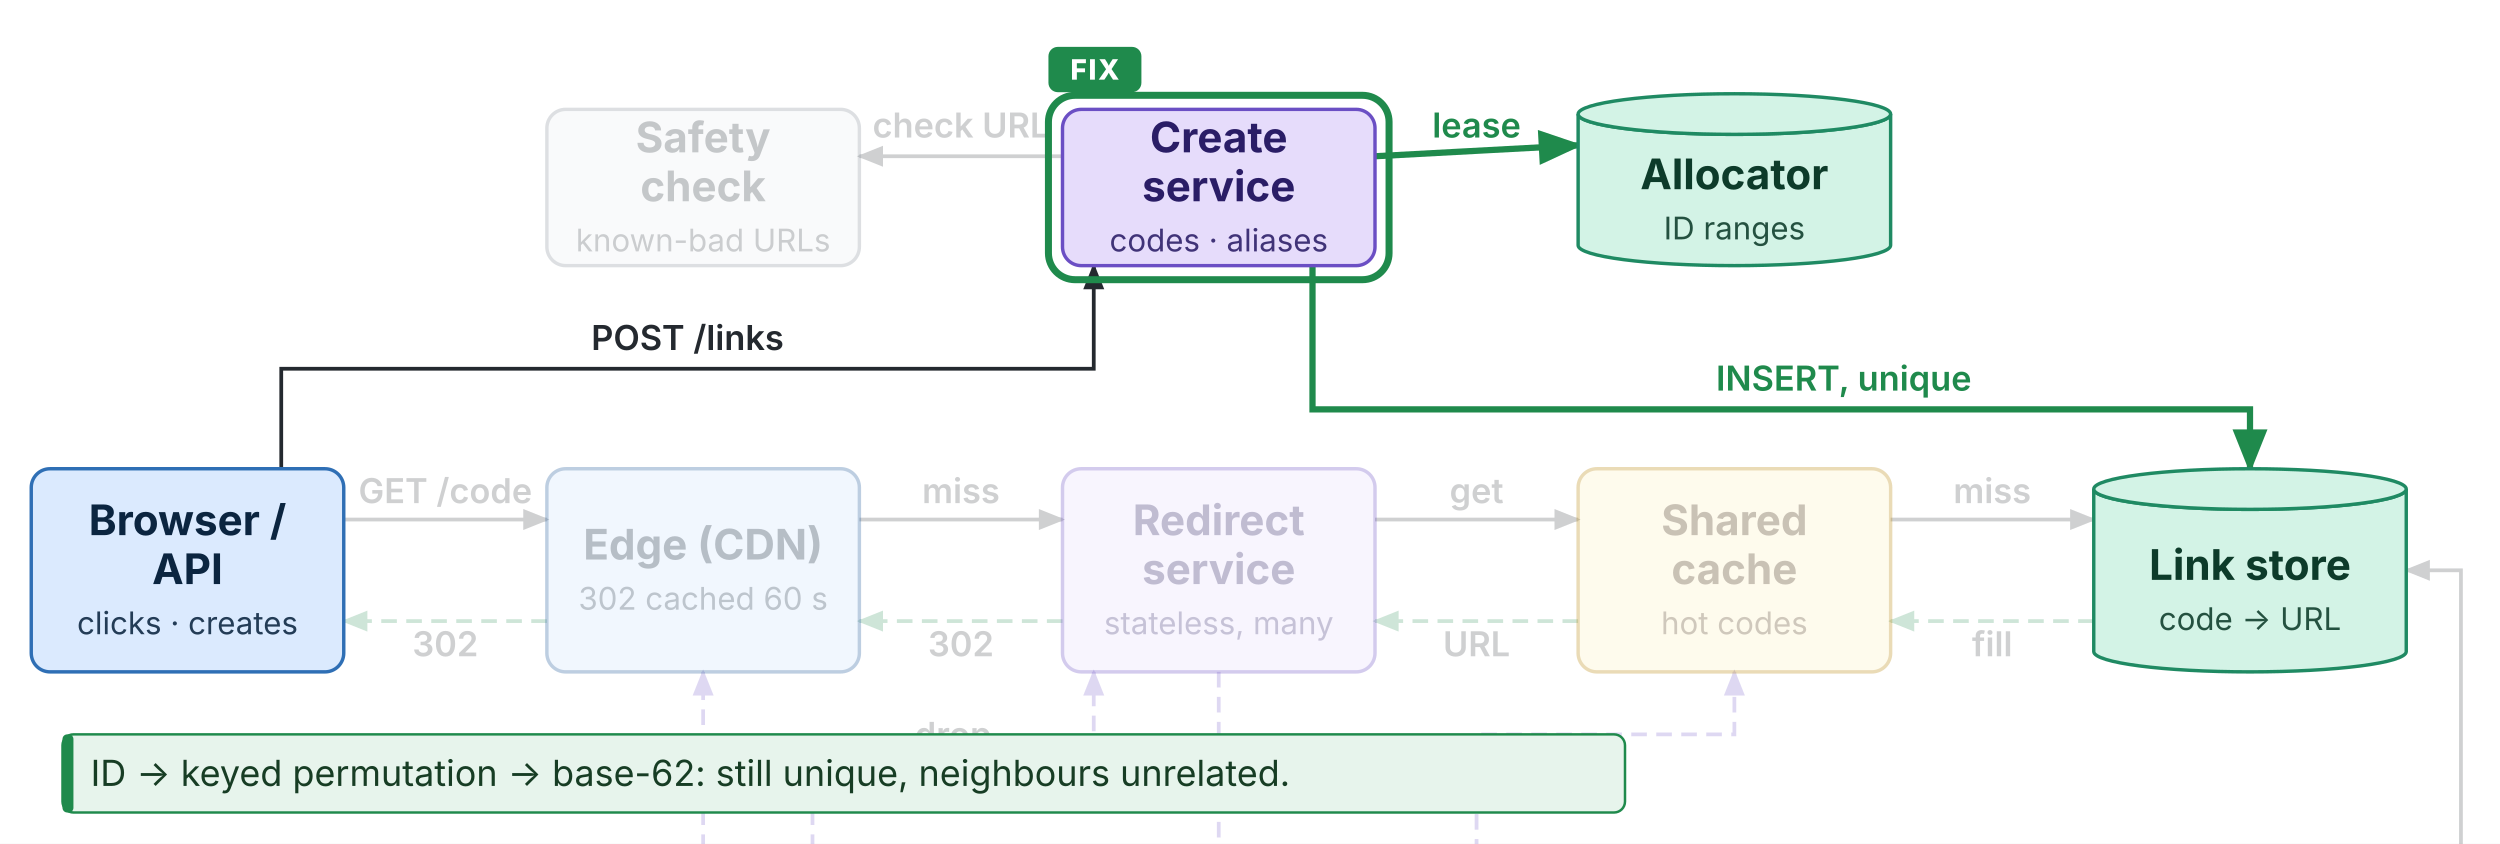
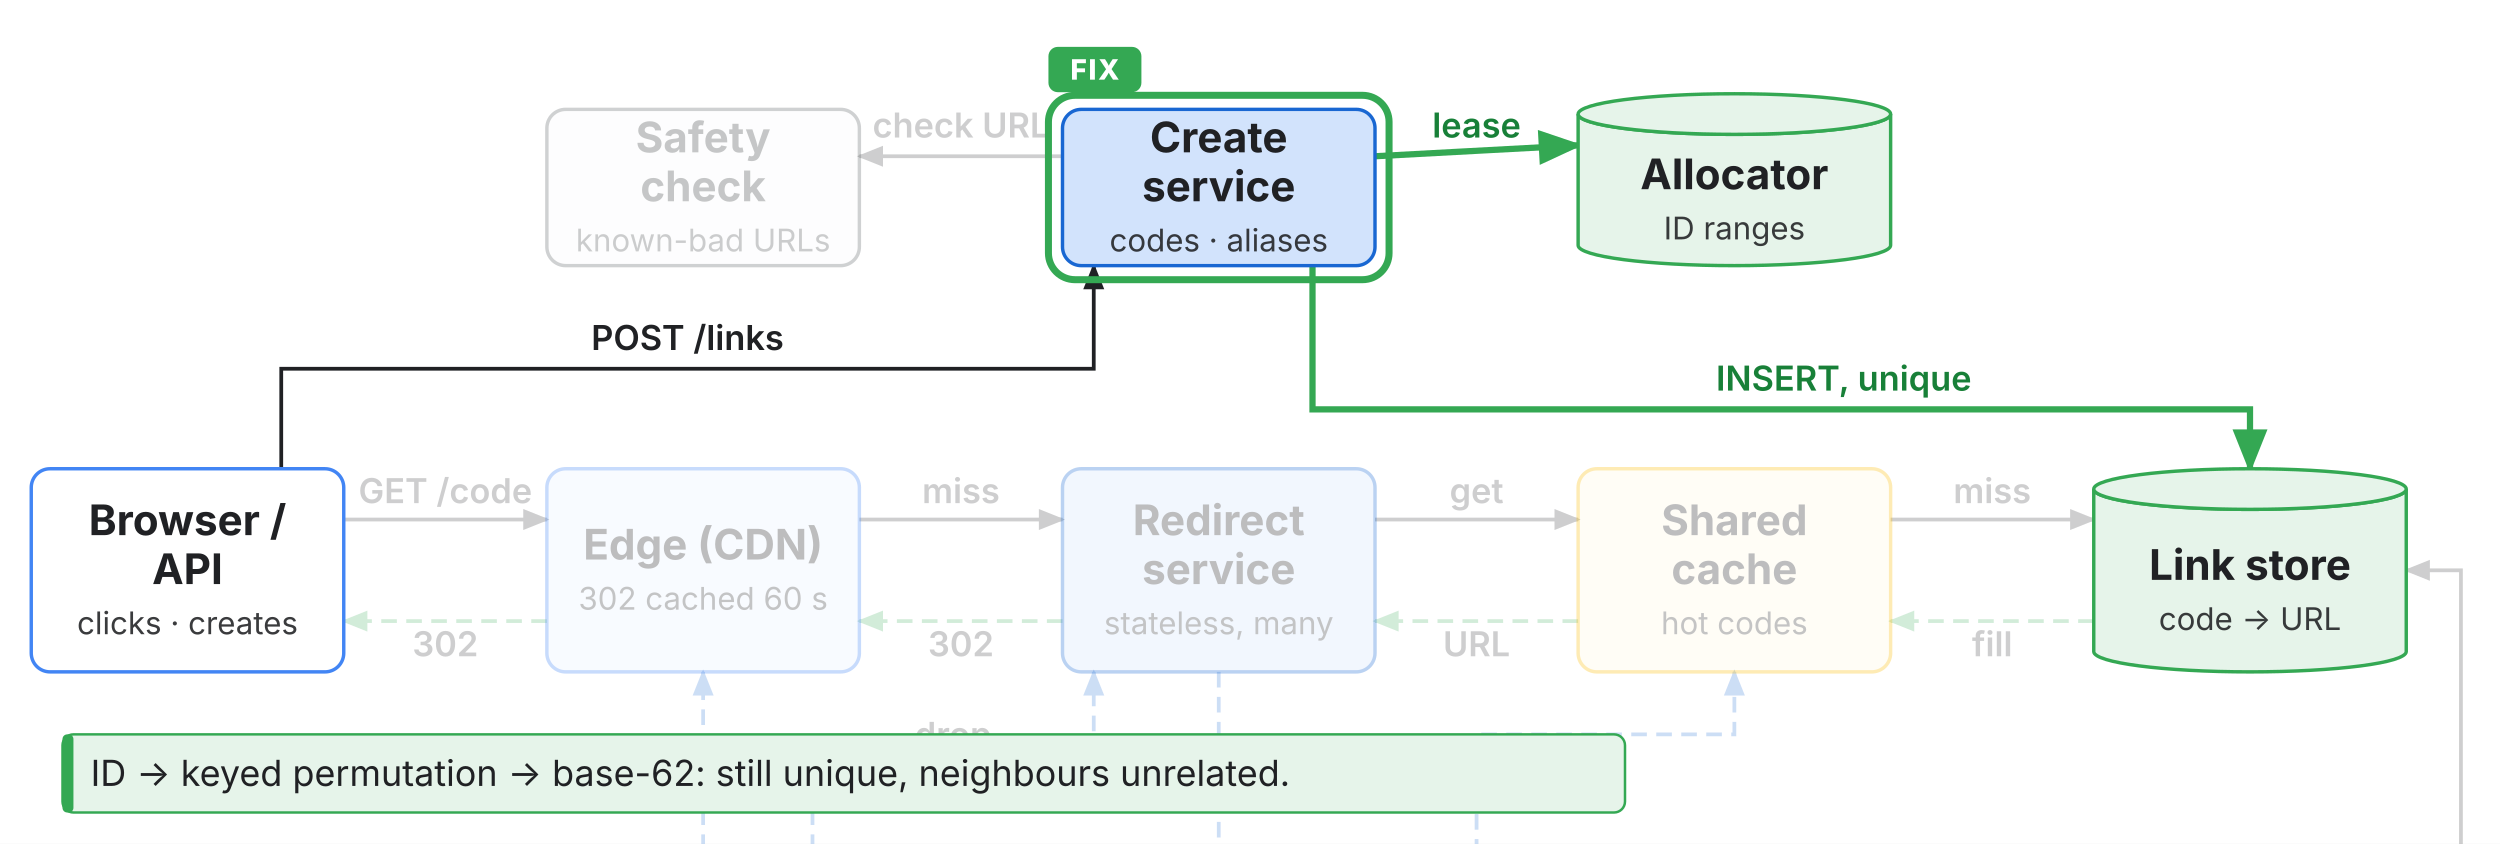
<svg xmlns="http://www.w3.org/2000/svg" class="base" viewBox="0 0 1600 540" width="1600" height="540">
  <defs>
-     <marker id="bs-1f8a4c" viewBox="0 0 10 10" refX="9" refY="5" markerWidth="7" markerHeight="7" orient="auto">
-       <path d="M0,1 L10,5 L0,9 z" fill="#1f8a4c" />
+     <marker id="bs-1967d2" viewBox="0 0 10 10" refX="9" refY="5" markerWidth="7" markerHeight="7" orient="auto">
+       <path d="M0,1 L10,5 L0,9 z" fill="#1967d2" />
    </marker>
-     <marker id="bs-s-1f8a4c" viewBox="0 0 10 10" refX="1" refY="5" markerWidth="7" markerHeight="7" orient="auto">
-       <path d="M10,1 L0,5 L10,9 z" fill="#1f8a4c" />
+     <marker id="bs-s-1967d2" viewBox="0 0 10 10" refX="1" refY="5" markerWidth="7" markerHeight="7" orient="auto">
+       <path d="M10,1 L0,5 L10,9 z" fill="#1967d2" />
    </marker>
-     <marker id="bs-24292f" viewBox="0 0 10 10" refX="9" refY="5" markerWidth="7" markerHeight="7" orient="auto">
-       <path d="M0,1 L10,5 L0,9 z" fill="#24292f" />
+     <marker id="bs-202124" viewBox="0 0 10 10" refX="9" refY="5" markerWidth="7" markerHeight="7" orient="auto">
+       <path d="M0,1 L10,5 L0,9 z" fill="#202124" />
    </marker>
-     <marker id="bs-s-24292f" viewBox="0 0 10 10" refX="1" refY="5" markerWidth="7" markerHeight="7" orient="auto">
-       <path d="M10,1 L0,5 L10,9 z" fill="#24292f" />
+     <marker id="bs-s-202124" viewBox="0 0 10 10" refX="1" refY="5" markerWidth="7" markerHeight="7" orient="auto">
+       <path d="M10,1 L0,5 L10,9 z" fill="#202124" />
    </marker>
-     <marker id="bs-6b4fc4" viewBox="0 0 10 10" refX="9" refY="5" markerWidth="7" markerHeight="7" orient="auto">
-       <path d="M0,1 L10,5 L0,9 z" fill="#6b4fc4" />
+     <marker id="bs-34a853" viewBox="0 0 10 10" refX="9" refY="5" markerWidth="7" markerHeight="7" orient="auto">
+       <path d="M0,1 L10,5 L0,9 z" fill="#34a853" />
    </marker>
-     <marker id="bs-s-6b4fc4" viewBox="0 0 10 10" refX="1" refY="5" markerWidth="7" markerHeight="7" orient="auto">
-       <path d="M10,1 L0,5 L10,9 z" fill="#6b4fc4" />
+     <marker id="bs-s-34a853" viewBox="0 0 10 10" refX="1" refY="5" markerWidth="7" markerHeight="7" orient="auto">
+       <path d="M10,1 L0,5 L10,9 z" fill="#34a853" />
    </marker>
  </defs>
  <rect width="1600" height="540" fill="#ffffff" />
-   <path d="M880.0,332.5 L1010.0,332.5" fill="none" stroke="#24292f" stroke-width="2.4" marker-end="url(#bs-24292f)" opacity="0.22" />
-   <path d="M1010.0,397.5 L880.0,397.5" fill="none" stroke="#1f8a4c" stroke-width="2.4" stroke-dasharray="10 6" marker-end="url(#bs-1f8a4c)" opacity="0.22" />
-   <path d="M1210.0,332.5 L1340.0,332.5" fill="none" stroke="#24292f" stroke-width="2.4" marker-end="url(#bs-24292f)" opacity="0.22" />
-   <path d="M1340.0,397.5 L1210.0,397.5" fill="none" stroke="#1f8a4c" stroke-width="2.4" stroke-dasharray="10 6" marker-end="url(#bs-1f8a4c)" opacity="0.22" />
-   <path d="M180.0,300.0 L180.0,236.0 L700.0,236.0 L700.0,170.0" fill="none" stroke="#24292f" stroke-width="2.4" marker-end="url(#bs-24292f)" />
-   <path d="M880.0,100.0 L1010.0,93.0" fill="none" stroke="#1f8a4c" stroke-width="4" marker-end="url(#bs-1f8a4c)" />
-   <path d="M840.0,170.0 L840.0,262.0 L1440.0,262.0 L1440.0,300.0" fill="none" stroke="#1f8a4c" stroke-width="4" marker-end="url(#bs-1f8a4c)" />
-   <path d="M220.0,332.5 L350.0,332.5" fill="none" stroke="#24292f" stroke-width="2.4" marker-end="url(#bs-24292f)" opacity="0.22" />
-   <path d="M350.0,397.5 L220.0,397.5" fill="none" stroke="#1f8a4c" stroke-width="2.4" stroke-dasharray="10 6" marker-end="url(#bs-1f8a4c)" opacity="0.22" />
-   <path d="M550.0,332.5 L680.0,332.5" fill="none" stroke="#24292f" stroke-width="2.4" marker-end="url(#bs-24292f)" opacity="0.22" />
-   <path d="M680.0,397.5 L550.0,397.5" fill="none" stroke="#1f8a4c" stroke-width="2.4" stroke-dasharray="10 6" marker-end="url(#bs-1f8a4c)" opacity="0.22" />
-   <path d="M680.0,100.0 L550.0,100.0" fill="none" stroke="#24292f" stroke-width="2.4" marker-end="url(#bs-24292f)" opacity="0.22" />
-   <path d="M780.0,430.0 L780.0,560.0" fill="none" stroke="#6b4fc4" stroke-width="2.4" stroke-dasharray="10 6" marker-end="url(#bs-6b4fc4)" opacity="0.22" />
-   <path d="M880.0,610.0 L1010.0,610.0" fill="none" stroke="#6b4fc4" stroke-width="2.4" stroke-dasharray="10 6" marker-end="url(#bs-6b4fc4)" opacity="0.22" />
-   <path d="M1210.0,610.0 L1340.0,610.0" fill="none" stroke="#24292f" stroke-width="2.4" marker-end="url(#bs-24292f)" opacity="0.22" />
-   <path d="M220.0,610.0 L350.0,610.0" fill="none" stroke="#6b4fc4" stroke-width="2.4" stroke-dasharray="10 6" marker-end="url(#bs-6b4fc4)" opacity="0.22" />
-   <path d="M450.0,560.0 L450.0,430.0" fill="none" stroke="#6b4fc4" stroke-width="2.4" stroke-dasharray="10 6" marker-end="url(#bs-6b4fc4)" opacity="0.22" />
-   <path d="M520.0,560.0 L520.0,490.0 L700.0,490.0 L700.0,430.0" fill="none" stroke="#6b4fc4" stroke-width="2.4" stroke-dasharray="10 6" marker-end="url(#bs-6b4fc4)" opacity="0.22" />
-   <path d="M450.0,660.0 L450.0,700.0 L945.0,700.0 L945.0,470.0 L1110.0,470.0 L1110.0,430.0" fill="none" stroke="#6b4fc4" stroke-width="2.4" stroke-dasharray="10 6" marker-end="url(#bs-6b4fc4)" opacity="0.22" />
-   <path d="M120.0,660.0 L120.0,740.0 L1575.0,740.0 L1575.0,365.0 L1540.0,365.0" fill="none" stroke="#24292f" stroke-width="2.4" marker-end="url(#bs-24292f)" opacity="0.22" />
-   <rect x="20" y="300" width="200" height="130" rx="12" fill="#dbeafe" stroke="#2f6fb5" stroke-width="2.2" />
-   <text x="120.0" y="342.5" text-anchor="middle" font-family="Inter, Helvetica, Arial, sans-serif" font-size="27" font-weight="700" fill="#0b2540">Browser /</text>
-   <text x="120.0" y="373.8" text-anchor="middle" font-family="Inter, Helvetica, Arial, sans-serif" font-size="27" font-weight="700" fill="#0b2540">API</text>
-   <text x="120.0" y="405.9" text-anchor="middle" font-family="Inter, Helvetica, Arial, sans-serif" font-size="20.0" fill="#0b2540" fill-opacity="0.88">clicks · creates</text>
-   <g opacity="0.3">
-     <rect x="350" y="300" width="200" height="130" rx="12" fill="#cfe3fb" stroke="#215a9a" stroke-width="2.2" />
-     <text x="450.0" y="358.1" text-anchor="middle" font-family="Inter, Helvetica, Arial, sans-serif" font-size="27" font-weight="700" fill="#0b2540">Edge (CDN)</text>
-     <text x="450.0" y="390.2" text-anchor="middle" font-family="Inter, Helvetica, Arial, sans-serif" font-size="20.0" fill="#0b2540" fill-opacity="0.88">302 cached 60 s</text>
+   <path data-k="e:r-c" d="M880.0,332.5 L1010.0,332.5" fill="none" stroke="#202124" stroke-width="2.4" marker-end="url(#bs-202124)" opacity="0.22" />
+   <path data-k="e:c-r" d="M1010.0,397.5 L880.0,397.5" fill="none" stroke="#34a853" stroke-width="2.4" stroke-dasharray="10 6" marker-end="url(#bs-34a853)" opacity="0.22" />
+   <path data-k="e:c-s" d="M1210.0,332.5 L1340.0,332.5" fill="none" stroke="#202124" stroke-width="2.4" marker-end="url(#bs-202124)" opacity="0.22" />
+   <path data-k="e:s-c" d="M1340.0,397.5 L1210.0,397.5" fill="none" stroke="#34a853" stroke-width="2.4" stroke-dasharray="10 6" marker-end="url(#bs-34a853)" opacity="0.22" />
+   <path data-k="e:u-cr" d="M180.0,300.0 L180.0,236.0 L700.0,236.0 L700.0,170.0" fill="none" stroke="#202124" stroke-width="2.4" marker-end="url(#bs-202124)" />
+   <path data-k="e:cr-a" d="M880.0,100.0 L1010.0,93.0" fill="none" stroke="#34a853" stroke-width="4" marker-end="url(#bs-34a853)" />
+   <path data-k="e:cr-s" d="M840.0,170.0 L840.0,262.0 L1440.0,262.0 L1440.0,300.0" fill="none" stroke="#34a853" stroke-width="4" marker-end="url(#bs-34a853)" />
+   <path data-k="e:u-e" d="M220.0,332.5 L350.0,332.5" fill="none" stroke="#202124" stroke-width="2.4" marker-end="url(#bs-202124)" opacity="0.22" />
+   <path data-k="e:e-u" d="M350.0,397.5 L220.0,397.5" fill="none" stroke="#34a853" stroke-width="2.4" stroke-dasharray="10 6" marker-end="url(#bs-34a853)" opacity="0.22" />
+   <path data-k="e:e-r" d="M550.0,332.5 L680.0,332.5" fill="none" stroke="#202124" stroke-width="2.4" marker-end="url(#bs-202124)" opacity="0.22" />
+   <path data-k="e:r-e" d="M680.0,397.5 L550.0,397.5" fill="none" stroke="#34a853" stroke-width="2.4" stroke-dasharray="10 6" marker-end="url(#bs-34a853)" opacity="0.22" />
+   <path data-k="e:cr-sf" d="M680.0,100.0 L550.0,100.0" fill="none" stroke="#202124" stroke-width="2.4" marker-end="url(#bs-202124)" opacity="0.22" />
+   <path data-k="e:r-cl" d="M780.0,430.0 L780.0,560.0" fill="none" stroke="#1967d2" stroke-width="2.4" stroke-dasharray="10 6" marker-end="url(#bs-1967d2)" opacity="0.22" />
+   <path data-k="e:cl-ag" d="M880.0,610.0 L1010.0,610.0" fill="none" stroke="#1967d2" stroke-width="2.4" stroke-dasharray="10 6" marker-end="url(#bs-1967d2)" opacity="0.22" />
+   <path data-k="e:ag-st" d="M1210.0,610.0 L1340.0,610.0" fill="none" stroke="#202124" stroke-width="2.4" marker-end="url(#bs-202124)" opacity="0.22" />
+   <path data-k="e:t-i" d="M220.0,610.0 L350.0,610.0" fill="none" stroke="#1967d2" stroke-width="2.4" stroke-dasharray="10 6" marker-end="url(#bs-1967d2)" opacity="0.22" />
+   <path data-k="e:i-e" d="M450.0,560.0 L450.0,430.0" fill="none" stroke="#1967d2" stroke-width="2.4" stroke-dasharray="10 6" marker-end="url(#bs-1967d2)" opacity="0.22" />
+   <path data-k="e:i-r" d="M520.0,560.0 L520.0,490.0 L700.0,490.0 L700.0,430.0" fill="none" stroke="#1967d2" stroke-width="2.4" stroke-dasharray="10 6" marker-end="url(#bs-1967d2)" opacity="0.22" />
+   <path data-k="e:i-c" d="M450.0,660.0 L450.0,700.0 L945.0,700.0 L945.0,470.0 L1110.0,470.0 L1110.0,430.0" fill="none" stroke="#1967d2" stroke-width="2.4" stroke-dasharray="10 6" marker-end="url(#bs-1967d2)" opacity="0.22" />
+   <path data-k="e:t-s" d="M120.0,660.0 L120.0,740.0 L1575.0,740.0 L1575.0,365.0 L1540.0,365.0" fill="none" stroke="#202124" stroke-width="2.4" marker-end="url(#bs-202124)" opacity="0.22" />
+   <g data-k="n:user">
+     <rect x="20" y="300" width="200" height="130" rx="12" fill="#ffffff" stroke="#4285f4" stroke-width="2.2" />
+     <text x="120.0" y="342.5" text-anchor="middle" font-family="Inter, Roboto, sans-serif" font-size="27" font-weight="700" fill="#202124">Browser /</text>
+     <text x="120.0" y="373.8" text-anchor="middle" font-family="Inter, Roboto, sans-serif" font-size="27" font-weight="700" fill="#202124">API</text>
+     <text x="120.0" y="405.9" text-anchor="middle" font-family="Inter, Roboto, sans-serif" font-size="20.0" fill="#202124" fill-opacity="0.88">clicks · creates</text>
  </g>
-   <g opacity="0.3">
-     <rect x="680" y="300" width="200" height="130" rx="12" fill="#e6dcfb" stroke="#6b4fc4" stroke-width="2.2" />
-     <text x="780.0" y="342.5" text-anchor="middle" font-family="Inter, Helvetica, Arial, sans-serif" font-size="27" font-weight="700" fill="#2a1d66">Redirect</text>
-     <text x="780.0" y="373.8" text-anchor="middle" font-family="Inter, Helvetica, Arial, sans-serif" font-size="27" font-weight="700" fill="#2a1d66">service</text>
-     <text x="780.0" y="405.9" text-anchor="middle" font-family="Inter, Helvetica, Arial, sans-serif" font-size="20.0" fill="#2a1d66" fill-opacity="0.88">stateless, many</text>
+   <g data-k="n:edge">
+     <g opacity="0.3">
+       <rect x="350" y="300" width="200" height="130" rx="12" fill="#e8f0fe" stroke="#4285f4" stroke-width="2.2" />
+       <text x="450.0" y="358.1" text-anchor="middle" font-family="Inter, Roboto, sans-serif" font-size="27" font-weight="700" fill="#202124">Edge (CDN)</text>
+       <text x="450.0" y="390.2" text-anchor="middle" font-family="Inter, Roboto, sans-serif" font-size="20.0" fill="#202124" fill-opacity="0.88">302 cached 60 s</text>
+     </g>
  </g>
-   <g opacity="0.3">
-     <rect x="1010" y="300" width="200" height="130" rx="12" fill="#fdf0c2" stroke="#b7860b" stroke-width="2.2" />
-     <text x="1110.0" y="342.5" text-anchor="middle" font-family="Inter, Helvetica, Arial, sans-serif" font-size="27" font-weight="700" fill="#4a3207">Shared</text>
-     <text x="1110.0" y="373.8" text-anchor="middle" font-family="Inter, Helvetica, Arial, sans-serif" font-size="27" font-weight="700" fill="#4a3207">cache</text>
-     <text x="1110.0" y="405.9" text-anchor="middle" font-family="Inter, Helvetica, Arial, sans-serif" font-size="20.0" fill="#4a3207" fill-opacity="0.88">hot codes</text>
+   <g data-k="n:redir">
+     <g opacity="0.3">
+       <rect x="680" y="300" width="200" height="130" rx="12" fill="#d2e3fc" stroke="#1967d2" stroke-width="2.2" />
+       <text x="780.0" y="342.5" text-anchor="middle" font-family="Inter, Roboto, sans-serif" font-size="27" font-weight="700" fill="#202124">Redirect</text>
+       <text x="780.0" y="373.8" text-anchor="middle" font-family="Inter, Roboto, sans-serif" font-size="27" font-weight="700" fill="#202124">service</text>
+       <text x="780.0" y="405.9" text-anchor="middle" font-family="Inter, Roboto, sans-serif" font-size="20.0" fill="#202124" fill-opacity="0.88">stateless, many</text>
+     </g>
  </g>
-   <path d="M1340,313 a100.0,13 0 0,0 200,0 v104 a100.0,13 0 0,1 -200,0 z" fill="#d3f3e6" stroke="#1f8a63" stroke-width="2.2" />
-   <ellipse cx="1440.0" cy="313" rx="100.0" ry="13" fill="#d3f3e6" stroke="#1f8a63" stroke-width="2.2" />
-   <text x="1440.0" y="371.1" text-anchor="middle" font-family="Inter, Helvetica, Arial, sans-serif" font-size="27" font-weight="700" fill="#0d3b2a">Link store</text>
-   <text x="1440.0" y="403.2" text-anchor="middle" font-family="Inter, Helvetica, Arial, sans-serif" font-size="20.0" fill="#0d3b2a" fill-opacity="0.88">code → URL</text>
-   <rect x="680" y="70" width="200" height="100" rx="12" fill="#e6dcfb" stroke="#6b4fc4" stroke-width="2.2" />
-   <text x="780.0" y="97.5" text-anchor="middle" font-family="Inter, Helvetica, Arial, sans-serif" font-size="27" font-weight="700" fill="#2a1d66">Create</text>
-   <text x="780.0" y="128.8" text-anchor="middle" font-family="Inter, Helvetica, Arial, sans-serif" font-size="27" font-weight="700" fill="#2a1d66">service</text>
-   <text x="780.0" y="160.9" text-anchor="middle" font-family="Inter, Helvetica, Arial, sans-serif" font-size="20.0" fill="#2a1d66" fill-opacity="0.88">codes · aliases</text>
-   <path d="M1010,73 a100.0,13 0 0,0 200,0 v84 a100.0,13 0 0,1 -200,0 z" fill="#d3f3e6" stroke="#1f8a63" stroke-width="2.2" />
-   <ellipse cx="1110.0" cy="73" rx="100.0" ry="13" fill="#d3f3e6" stroke="#1f8a63" stroke-width="2.2" />
-   <text x="1110.0" y="121.1" text-anchor="middle" font-family="Inter, Helvetica, Arial, sans-serif" font-size="27" font-weight="700" fill="#0d3b2a">Allocator</text>
-   <text x="1110.0" y="153.2" text-anchor="middle" font-family="Inter, Helvetica, Arial, sans-serif" font-size="20.0" fill="#0d3b2a" fill-opacity="0.88">ID ranges</text>
-   <g opacity="0.3">
-     <rect x="350" y="70" width="200" height="100" rx="12" fill="#eceff2" stroke="#8c959f" stroke-width="2.2" />
-     <text x="450.0" y="97.5" text-anchor="middle" font-family="Inter, Helvetica, Arial, sans-serif" font-size="27" font-weight="700" fill="#3a424a">Safety</text>
-     <text x="450.0" y="128.8" text-anchor="middle" font-family="Inter, Helvetica, Arial, sans-serif" font-size="27" font-weight="700" fill="#3a424a">check</text>
-     <text x="450.0" y="160.9" text-anchor="middle" font-family="Inter, Helvetica, Arial, sans-serif" font-size="20.0" fill="#3a424a" fill-opacity="0.88">known-bad URLs</text>
+   <g data-k="n:cache">
+     <g opacity="0.3">
+       <rect x="1010" y="300" width="200" height="130" rx="12" fill="#fef7e0" stroke="#fbbc05" stroke-width="2.2" />
+       <text x="1110.0" y="342.5" text-anchor="middle" font-family="Inter, Roboto, sans-serif" font-size="27" font-weight="700" fill="#202124">Shared</text>
+       <text x="1110.0" y="373.8" text-anchor="middle" font-family="Inter, Roboto, sans-serif" font-size="27" font-weight="700" fill="#202124">cache</text>
+       <text x="1110.0" y="405.9" text-anchor="middle" font-family="Inter, Roboto, sans-serif" font-size="20.0" fill="#202124" fill-opacity="0.88">hot codes</text>
+     </g>
  </g>
-   <g opacity="0.3">
-     <path d="M695,560 h170 a15,50.0 0 0,1 0,100 h-170 a15,50.0 0 0,1 0,-100 z" fill="#fde3cf" stroke="#c26a1b" stroke-width="2.2" />
-     <ellipse cx="865" cy="610.0" rx="15" ry="50.0" fill="none" stroke="#c26a1b" stroke-width="2.2" />
-     <text x="772.0" y="603.1" text-anchor="middle" font-family="Inter, Helvetica, Arial, sans-serif" font-size="27" font-weight="700" fill="#4f2a08">Click log</text>
-     <text x="772.0" y="635.2" text-anchor="middle" font-family="Inter, Helvetica, Arial, sans-serif" font-size="20.0" fill="#4f2a08" fill-opacity="0.88">by code</text>
+   <g data-k="n:store">
+     <path d="M1340,313 a100.0,13 0 0,0 200,0 v104 a100.0,13 0 0,1 -200,0 z" fill="#e6f4ea" stroke="#34a853" stroke-width="2.2" />
+     <ellipse cx="1440.0" cy="313" rx="100.0" ry="13" fill="#e6f4ea" stroke="#34a853" stroke-width="2.2" />
+     <text x="1440.0" y="371.1" text-anchor="middle" font-family="Inter, Roboto, sans-serif" font-size="27" font-weight="700" fill="#202124">Link store</text>
+     <text x="1440.0" y="403.2" text-anchor="middle" font-family="Inter, Roboto, sans-serif" font-size="20.0" fill="#202124" fill-opacity="0.88">code → URL</text>
  </g>
-   <g opacity="0.3">
-     <rect x="1010" y="560" width="200" height="100" rx="12" fill="#e6dcfb" stroke="#6b4fc4" stroke-width="2.2" />
-     <text x="1110.0" y="603.1" text-anchor="middle" font-family="Inter, Helvetica, Arial, sans-serif" font-size="27" font-weight="700" fill="#2a1d66">Aggregator</text>
-     <text x="1110.0" y="635.2" text-anchor="middle" font-family="Inter, Helvetica, Arial, sans-serif" font-size="20.0" fill="#2a1d66" fill-opacity="0.88">per minute</text>
+   <g data-k="n:create">
+     <rect x="680" y="70" width="200" height="100" rx="12" fill="#d2e3fc" stroke="#1967d2" stroke-width="2.2" />
+     <text x="780.0" y="97.5" text-anchor="middle" font-family="Inter, Roboto, sans-serif" font-size="27" font-weight="700" fill="#202124">Create</text>
+     <text x="780.0" y="128.8" text-anchor="middle" font-family="Inter, Roboto, sans-serif" font-size="27" font-weight="700" fill="#202124">service</text>
+     <text x="780.0" y="160.9" text-anchor="middle" font-family="Inter, Roboto, sans-serif" font-size="20.0" fill="#202124" fill-opacity="0.88">codes · aliases</text>
  </g>
-   <g opacity="0.3">
-     <path d="M1340,573 a100.0,13 0 0,0 200,0 v74 a100.0,13 0 0,1 -200,0 z" fill="#d3f3e6" stroke="#1f8a63" stroke-width="2.2" />
-     <ellipse cx="1440.0" cy="573" rx="100.0" ry="13" fill="#d3f3e6" stroke="#1f8a63" stroke-width="2.2" />
-     <text x="1440.0" y="616.1" text-anchor="middle" font-family="Inter, Helvetica, Arial, sans-serif" font-size="27" font-weight="700" fill="#0d3b2a">Stats store</text>
-     <text x="1440.0" y="648.2" text-anchor="middle" font-family="Inter, Helvetica, Arial, sans-serif" font-size="20.0" fill="#0d3b2a" fill-opacity="0.88">day · country</text>
+   <g data-k="n:alloc">
+     <path d="M1010,73 a100.0,13 0 0,0 200,0 v84 a100.0,13 0 0,1 -200,0 z" fill="#e6f4ea" stroke="#34a853" stroke-width="2.2" />
+     <ellipse cx="1110.0" cy="73" rx="100.0" ry="13" fill="#e6f4ea" stroke="#34a853" stroke-width="2.2" />
+     <text x="1110.0" y="121.1" text-anchor="middle" font-family="Inter, Roboto, sans-serif" font-size="27" font-weight="700" fill="#202124">Allocator</text>
+     <text x="1110.0" y="153.2" text-anchor="middle" font-family="Inter, Roboto, sans-serif" font-size="20.0" fill="#202124" fill-opacity="0.88">ID ranges</text>
  </g>
-   <g opacity="0.3">
-     <rect x="20" y="560" width="200" height="100" rx="12" fill="#e6dcfb" stroke="#6b4fc4" stroke-width="2.2" />
-     <text x="120.0" y="603.1" text-anchor="middle" font-family="Inter, Helvetica, Arial, sans-serif" font-size="27" font-weight="700" fill="#2a1d66">Takedown</text>
-     <text x="120.0" y="635.2" text-anchor="middle" font-family="Inter, Helvetica, Arial, sans-serif" font-size="20.0" fill="#2a1d66" fill-opacity="0.88">owner · trust</text>
+   <g data-k="n:safety">
+     <g opacity="0.3">
+       <rect x="350" y="70" width="200" height="100" rx="12" fill="#f8f9fa" stroke="#5f6368" stroke-width="2.2" />
+       <text x="450.0" y="97.5" text-anchor="middle" font-family="Inter, Roboto, sans-serif" font-size="27" font-weight="700" fill="#3c4043">Safety</text>
+       <text x="450.0" y="128.8" text-anchor="middle" font-family="Inter, Roboto, sans-serif" font-size="27" font-weight="700" fill="#3c4043">check</text>
+       <text x="450.0" y="160.9" text-anchor="middle" font-family="Inter, Roboto, sans-serif" font-size="20.0" fill="#3c4043" fill-opacity="0.88">known-bad URLs</text>
+     </g>
  </g>
-   <g opacity="0.3">
-     <path d="M365,560 h170 a15,50.0 0 0,1 0,100 h-170 a15,50.0 0 0,1 0,-100 z" fill="#fde3cf" stroke="#c26a1b" stroke-width="2.2" />
-     <ellipse cx="535" cy="610.0" rx="15" ry="50.0" fill="none" stroke="#c26a1b" stroke-width="2.2" />
-     <text x="442.0" y="603.1" text-anchor="middle" font-family="Inter, Helvetica, Arial, sans-serif" font-size="27" font-weight="700" fill="#4f2a08">Invalidation</text>
-     <text x="442.0" y="635.2" text-anchor="middle" font-family="Inter, Helvetica, Arial, sans-serif" font-size="20.0" fill="#4f2a08" fill-opacity="0.88">channel</text>
+   <g data-k="n:clog">
+     <g opacity="0.3">
+       <path d="M695,560 h170 a15,50.0 0 0,1 0,100 h-170 a15,50.0 0 0,1 0,-100 z" fill="#f1f3f4" stroke="#5f6368" stroke-width="2.2" />
+       <ellipse cx="865" cy="610.0" rx="15" ry="50.0" fill="none" stroke="#5f6368" stroke-width="2.2" />
+       <text x="772.0" y="603.1" text-anchor="middle" font-family="Inter, Roboto, sans-serif" font-size="27" font-weight="700" fill="#202124">Click log</text>
+       <text x="772.0" y="635.2" text-anchor="middle" font-family="Inter, Roboto, sans-serif" font-size="20.0" fill="#202124" fill-opacity="0.88">by code</text>
+     </g>
  </g>
-   <text x="945.0" y="322.0" text-anchor="middle" font-family="Inter, Helvetica, Arial, sans-serif" font-size="22" font-weight="600" fill="#24292f" paint-order="stroke" stroke="#ffffff" stroke-width="6" stroke-linejoin="round" opacity="0.22">get</text>
-   <text x="945.0" y="420.0" text-anchor="middle" font-family="Inter, Helvetica, Arial, sans-serif" font-size="22" font-weight="600" fill="#24292f" paint-order="stroke" stroke="#ffffff" stroke-width="6" stroke-linejoin="round" opacity="0.22">URL</text>
-   <text x="1275.0" y="322.0" text-anchor="middle" font-family="Inter, Helvetica, Arial, sans-serif" font-size="22" font-weight="600" fill="#24292f" paint-order="stroke" stroke="#ffffff" stroke-width="6" stroke-linejoin="round" opacity="0.22">miss</text>
-   <text x="1275.0" y="420.0" text-anchor="middle" font-family="Inter, Helvetica, Arial, sans-serif" font-size="22" font-weight="600" fill="#24292f" paint-order="stroke" stroke="#ffffff" stroke-width="6" stroke-linejoin="round" opacity="0.22">fill</text>
-   <text x="440.0" y="224.0" text-anchor="middle" font-family="Inter, Helvetica, Arial, sans-serif" font-size="22" font-weight="600" fill="#24292f" paint-order="stroke" stroke="#ffffff" stroke-width="6" stroke-linejoin="round">POST /links</text>
-   <text x="945.0" y="88.0" text-anchor="middle" font-family="Inter, Helvetica, Arial, sans-serif" font-size="22" font-weight="600" fill="#1f8a4c" paint-order="stroke" stroke="#ffffff" stroke-width="6" stroke-linejoin="round">lease</text>
-   <text x="1180.0" y="250.0" text-anchor="middle" font-family="Inter, Helvetica, Arial, sans-serif" font-size="22" font-weight="600" fill="#1f8a4c" paint-order="stroke" stroke="#ffffff" stroke-width="6" stroke-linejoin="round">INSERT, unique</text>
-   <text x="285.0" y="322.0" text-anchor="middle" font-family="Inter, Helvetica, Arial, sans-serif" font-size="22" font-weight="600" fill="#24292f" paint-order="stroke" stroke="#ffffff" stroke-width="6" stroke-linejoin="round" opacity="0.22">GET /code</text>
-   <text x="285.0" y="420.0" text-anchor="middle" font-family="Inter, Helvetica, Arial, sans-serif" font-size="22" font-weight="600" fill="#24292f" paint-order="stroke" stroke="#ffffff" stroke-width="6" stroke-linejoin="round" opacity="0.22">302</text>
-   <text x="615.0" y="322.0" text-anchor="middle" font-family="Inter, Helvetica, Arial, sans-serif" font-size="22" font-weight="600" fill="#24292f" paint-order="stroke" stroke="#ffffff" stroke-width="6" stroke-linejoin="round" opacity="0.22">miss</text>
-   <text x="615.0" y="420.0" text-anchor="middle" font-family="Inter, Helvetica, Arial, sans-serif" font-size="22" font-weight="600" fill="#24292f" paint-order="stroke" stroke="#ffffff" stroke-width="6" stroke-linejoin="round" opacity="0.22">302</text>
-   <text x="615.0" y="88.0" text-anchor="middle" font-family="Inter, Helvetica, Arial, sans-serif" font-size="22" font-weight="600" fill="#24292f" paint-order="stroke" stroke="#ffffff" stroke-width="6" stroke-linejoin="round" opacity="0.22">check URL</text>
-   <text x="845.0" y="500.0" text-anchor="middle" font-family="Inter, Helvetica, Arial, sans-serif" font-size="22" font-weight="600" fill="#24292f" paint-order="stroke" stroke="#ffffff" stroke-width="6" stroke-linejoin="round" opacity="0.22">click, after</text>
-   <text x="945.0" y="588.0" text-anchor="middle" font-family="Inter, Helvetica, Arial, sans-serif" font-size="22" font-weight="600" fill="#24292f" paint-order="stroke" stroke="#ffffff" stroke-width="6" stroke-linejoin="round" opacity="0.22">batches</text>
-   <text x="1275.0" y="588.0" text-anchor="middle" font-family="Inter, Helvetica, Arial, sans-serif" font-size="22" font-weight="600" fill="#24292f" paint-order="stroke" stroke="#ffffff" stroke-width="6" stroke-linejoin="round" opacity="0.22">counts</text>
-   <text x="285.0" y="588.0" text-anchor="middle" font-family="Inter, Helvetica, Arial, sans-serif" font-size="22" font-weight="600" fill="#24292f" paint-order="stroke" stroke="#ffffff" stroke-width="6" stroke-linejoin="round" opacity="0.22">publish</text>
-   <text x="495.0" y="500.0" text-anchor="middle" font-family="Inter, Helvetica, Arial, sans-serif" font-size="22" font-weight="600" fill="#24292f" paint-order="stroke" stroke="#ffffff" stroke-width="6" stroke-linejoin="round" opacity="0.22">purge</text>
-   <text x="610.0" y="478.0" text-anchor="middle" font-family="Inter, Helvetica, Arial, sans-serif" font-size="22" font-weight="600" fill="#24292f" paint-order="stroke" stroke="#ffffff" stroke-width="6" stroke-linejoin="round" opacity="0.22">drop</text>
-   <text x="700.0" y="712.0" text-anchor="middle" font-family="Inter, Helvetica, Arial, sans-serif" font-size="22" font-weight="600" fill="#24292f" paint-order="stroke" stroke="#ffffff" stroke-width="6" stroke-linejoin="round" opacity="0.22">delete</text>
-   <text x="1180.0" y="728.0" text-anchor="middle" font-family="Inter, Helvetica, Arial, sans-serif" font-size="22" font-weight="600" fill="#24292f" paint-order="stroke" stroke="#ffffff" stroke-width="6" stroke-linejoin="round" opacity="0.22">status = blocked</text>
-   <rect x="671" y="61" width="218" height="118" rx="17" fill="none" stroke="#1f8a4c" stroke-width="4.5" />
-   <rect x="671" y="30" width="59.5" height="29" rx="6" fill="#1f8a4c" />
-   <text x="700.75" y="51" text-anchor="middle" font-family="Inter, Helvetica, Arial, sans-serif" font-size="18" font-weight="800" letter-spacing="1" fill="#ffffff">FIX</text>
-   <rect x="40" y="470" width="1000" height="50" rx="7" fill="#e7f4ec" stroke="#1f8a4c" stroke-width="1.6" />
-   <rect x="40" y="470" width="7" height="50" rx="3" fill="#1f8a4c" />
-   <text x="58" y="503" font-family="Inter, Helvetica, Arial, sans-serif" font-size="23" fill="#173d24">ID → keyed permutation → base-62: still unique, neighbours unrelated.</text>
+   <g data-k="n:agg">
+     <g opacity="0.3">
+       <rect x="1010" y="560" width="200" height="100" rx="12" fill="#d2e3fc" stroke="#1967d2" stroke-width="2.2" />
+       <text x="1110.0" y="603.1" text-anchor="middle" font-family="Inter, Roboto, sans-serif" font-size="27" font-weight="700" fill="#202124">Aggregator</text>
+       <text x="1110.0" y="635.2" text-anchor="middle" font-family="Inter, Roboto, sans-serif" font-size="20.0" fill="#202124" fill-opacity="0.88">per minute</text>
+     </g>
+   </g>
+   <g data-k="n:stats">
+     <g opacity="0.3">
+       <path d="M1340,573 a100.0,13 0 0,0 200,0 v74 a100.0,13 0 0,1 -200,0 z" fill="#e6f4ea" stroke="#34a853" stroke-width="2.2" />
+       <ellipse cx="1440.0" cy="573" rx="100.0" ry="13" fill="#e6f4ea" stroke="#34a853" stroke-width="2.2" />
+       <text x="1440.0" y="616.1" text-anchor="middle" font-family="Inter, Roboto, sans-serif" font-size="27" font-weight="700" fill="#202124">Stats store</text>
+       <text x="1440.0" y="648.2" text-anchor="middle" font-family="Inter, Roboto, sans-serif" font-size="20.0" fill="#202124" fill-opacity="0.88">day · country</text>
+     </g>
+   </g>
+   <g data-k="n:take">
+     <g opacity="0.3">
+       <rect x="20" y="560" width="200" height="100" rx="12" fill="#d2e3fc" stroke="#1967d2" stroke-width="2.2" />
+       <text x="120.0" y="603.1" text-anchor="middle" font-family="Inter, Roboto, sans-serif" font-size="27" font-weight="700" fill="#202124">Takedown</text>
+       <text x="120.0" y="635.2" text-anchor="middle" font-family="Inter, Roboto, sans-serif" font-size="20.0" fill="#202124" fill-opacity="0.88">owner · trust</text>
+     </g>
+   </g>
+   <g data-k="n:inval">
+     <g opacity="0.3">
+       <path d="M365,560 h170 a15,50.0 0 0,1 0,100 h-170 a15,50.0 0 0,1 0,-100 z" fill="#f1f3f4" stroke="#5f6368" stroke-width="2.2" />
+       <ellipse cx="535" cy="610.0" rx="15" ry="50.0" fill="none" stroke="#5f6368" stroke-width="2.2" />
+       <text x="442.0" y="603.1" text-anchor="middle" font-family="Inter, Roboto, sans-serif" font-size="27" font-weight="700" fill="#202124">Invalidation</text>
+       <text x="442.0" y="635.2" text-anchor="middle" font-family="Inter, Roboto, sans-serif" font-size="20.0" fill="#202124" fill-opacity="0.88">channel</text>
+     </g>
+   </g>
+   <text data-k="e:r-c" x="945.0" y="322.0" text-anchor="middle" font-family="Inter, Roboto, sans-serif" font-size="22" font-weight="600" fill="#202124" paint-order="stroke" stroke="#ffffff" stroke-width="6" stroke-linejoin="round" opacity="0.22">get</text>
+   <text data-k="e:c-r" x="945.0" y="420.0" text-anchor="middle" font-family="Inter, Roboto, sans-serif" font-size="22" font-weight="600" fill="#202124" paint-order="stroke" stroke="#ffffff" stroke-width="6" stroke-linejoin="round" opacity="0.22">URL</text>
+   <text data-k="e:c-s" x="1275.0" y="322.0" text-anchor="middle" font-family="Inter, Roboto, sans-serif" font-size="22" font-weight="600" fill="#202124" paint-order="stroke" stroke="#ffffff" stroke-width="6" stroke-linejoin="round" opacity="0.22">miss</text>
+   <text data-k="e:s-c" x="1275.0" y="420.0" text-anchor="middle" font-family="Inter, Roboto, sans-serif" font-size="22" font-weight="600" fill="#202124" paint-order="stroke" stroke="#ffffff" stroke-width="6" stroke-linejoin="round" opacity="0.22">fill</text>
+   <text data-k="e:u-cr" x="440.0" y="224.0" text-anchor="middle" font-family="Inter, Roboto, sans-serif" font-size="22" font-weight="600" fill="#202124" paint-order="stroke" stroke="#ffffff" stroke-width="6" stroke-linejoin="round">POST /links</text>
+   <text data-k="e:cr-a" x="945.0" y="88.0" text-anchor="middle" font-family="Inter, Roboto, sans-serif" font-size="22" font-weight="600" fill="#188038" paint-order="stroke" stroke="#ffffff" stroke-width="6" stroke-linejoin="round">lease</text>
+   <text data-k="e:cr-s" x="1180.0" y="250.0" text-anchor="middle" font-family="Inter, Roboto, sans-serif" font-size="22" font-weight="600" fill="#188038" paint-order="stroke" stroke="#ffffff" stroke-width="6" stroke-linejoin="round">INSERT, unique</text>
+   <text data-k="e:u-e" x="285.0" y="322.0" text-anchor="middle" font-family="Inter, Roboto, sans-serif" font-size="22" font-weight="600" fill="#202124" paint-order="stroke" stroke="#ffffff" stroke-width="6" stroke-linejoin="round" opacity="0.22">GET /code</text>
+   <text data-k="e:e-u" x="285.0" y="420.0" text-anchor="middle" font-family="Inter, Roboto, sans-serif" font-size="22" font-weight="600" fill="#202124" paint-order="stroke" stroke="#ffffff" stroke-width="6" stroke-linejoin="round" opacity="0.22">302</text>
+   <text data-k="e:e-r" x="615.0" y="322.0" text-anchor="middle" font-family="Inter, Roboto, sans-serif" font-size="22" font-weight="600" fill="#202124" paint-order="stroke" stroke="#ffffff" stroke-width="6" stroke-linejoin="round" opacity="0.22">miss</text>
+   <text data-k="e:r-e" x="615.0" y="420.0" text-anchor="middle" font-family="Inter, Roboto, sans-serif" font-size="22" font-weight="600" fill="#202124" paint-order="stroke" stroke="#ffffff" stroke-width="6" stroke-linejoin="round" opacity="0.22">302</text>
+   <text data-k="e:cr-sf" x="615.0" y="88.0" text-anchor="middle" font-family="Inter, Roboto, sans-serif" font-size="22" font-weight="600" fill="#202124" paint-order="stroke" stroke="#ffffff" stroke-width="6" stroke-linejoin="round" opacity="0.22">check URL</text>
+   <text data-k="e:r-cl" x="845.0" y="500.0" text-anchor="middle" font-family="Inter, Roboto, sans-serif" font-size="22" font-weight="600" fill="#202124" paint-order="stroke" stroke="#ffffff" stroke-width="6" stroke-linejoin="round" opacity="0.22">click, after</text>
+   <text data-k="e:cl-ag" x="945.0" y="588.0" text-anchor="middle" font-family="Inter, Roboto, sans-serif" font-size="22" font-weight="600" fill="#202124" paint-order="stroke" stroke="#ffffff" stroke-width="6" stroke-linejoin="round" opacity="0.22">batches</text>
+   <text data-k="e:ag-st" x="1275.0" y="588.0" text-anchor="middle" font-family="Inter, Roboto, sans-serif" font-size="22" font-weight="600" fill="#202124" paint-order="stroke" stroke="#ffffff" stroke-width="6" stroke-linejoin="round" opacity="0.22">counts</text>
+   <text data-k="e:t-i" x="285.0" y="588.0" text-anchor="middle" font-family="Inter, Roboto, sans-serif" font-size="22" font-weight="600" fill="#202124" paint-order="stroke" stroke="#ffffff" stroke-width="6" stroke-linejoin="round" opacity="0.22">publish</text>
+   <text data-k="e:i-e" x="495.0" y="500.0" text-anchor="middle" font-family="Inter, Roboto, sans-serif" font-size="22" font-weight="600" fill="#202124" paint-order="stroke" stroke="#ffffff" stroke-width="6" stroke-linejoin="round" opacity="0.22">purge</text>
+   <text data-k="e:i-r" x="610.0" y="478.0" text-anchor="middle" font-family="Inter, Roboto, sans-serif" font-size="22" font-weight="600" fill="#202124" paint-order="stroke" stroke="#ffffff" stroke-width="6" stroke-linejoin="round" opacity="0.22">drop</text>
+   <text data-k="e:i-c" x="700.0" y="712.0" text-anchor="middle" font-family="Inter, Roboto, sans-serif" font-size="22" font-weight="600" fill="#202124" paint-order="stroke" stroke="#ffffff" stroke-width="6" stroke-linejoin="round" opacity="0.22">delete</text>
+   <text data-k="e:t-s" x="1180.0" y="728.0" text-anchor="middle" font-family="Inter, Roboto, sans-serif" font-size="22" font-weight="600" fill="#202124" paint-order="stroke" stroke="#ffffff" stroke-width="6" stroke-linejoin="round" opacity="0.22">status = blocked</text>
+   <g data-k="m:create">
+     <rect x="671" y="61" width="218" height="118" rx="17" fill="none" stroke="#34a853" stroke-width="4.5" />
+     <rect x="671" y="30" width="59.5" height="29" rx="6" fill="#34a853" />
+     <text x="700.75" y="51" text-anchor="middle" font-family="Inter, Roboto, sans-serif" font-size="18" font-weight="800" letter-spacing="1" fill="#ffffff">FIX</text>
+   </g>
+   <g data-k="note:0">
+     <rect x="40" y="470" width="1000" height="50" rx="7" fill="#e6f4ea" stroke="#34a853" stroke-width="1.6" />
+     <rect x="40" y="470" width="7" height="50" rx="3" fill="#34a853" />
+     <text x="58" y="503" font-family="Inter, Roboto, sans-serif" font-size="23" fill="#202124">ID → keyed permutation → base-62: still unique, neighbours unrelated.</text>
+   </g>
</svg>
